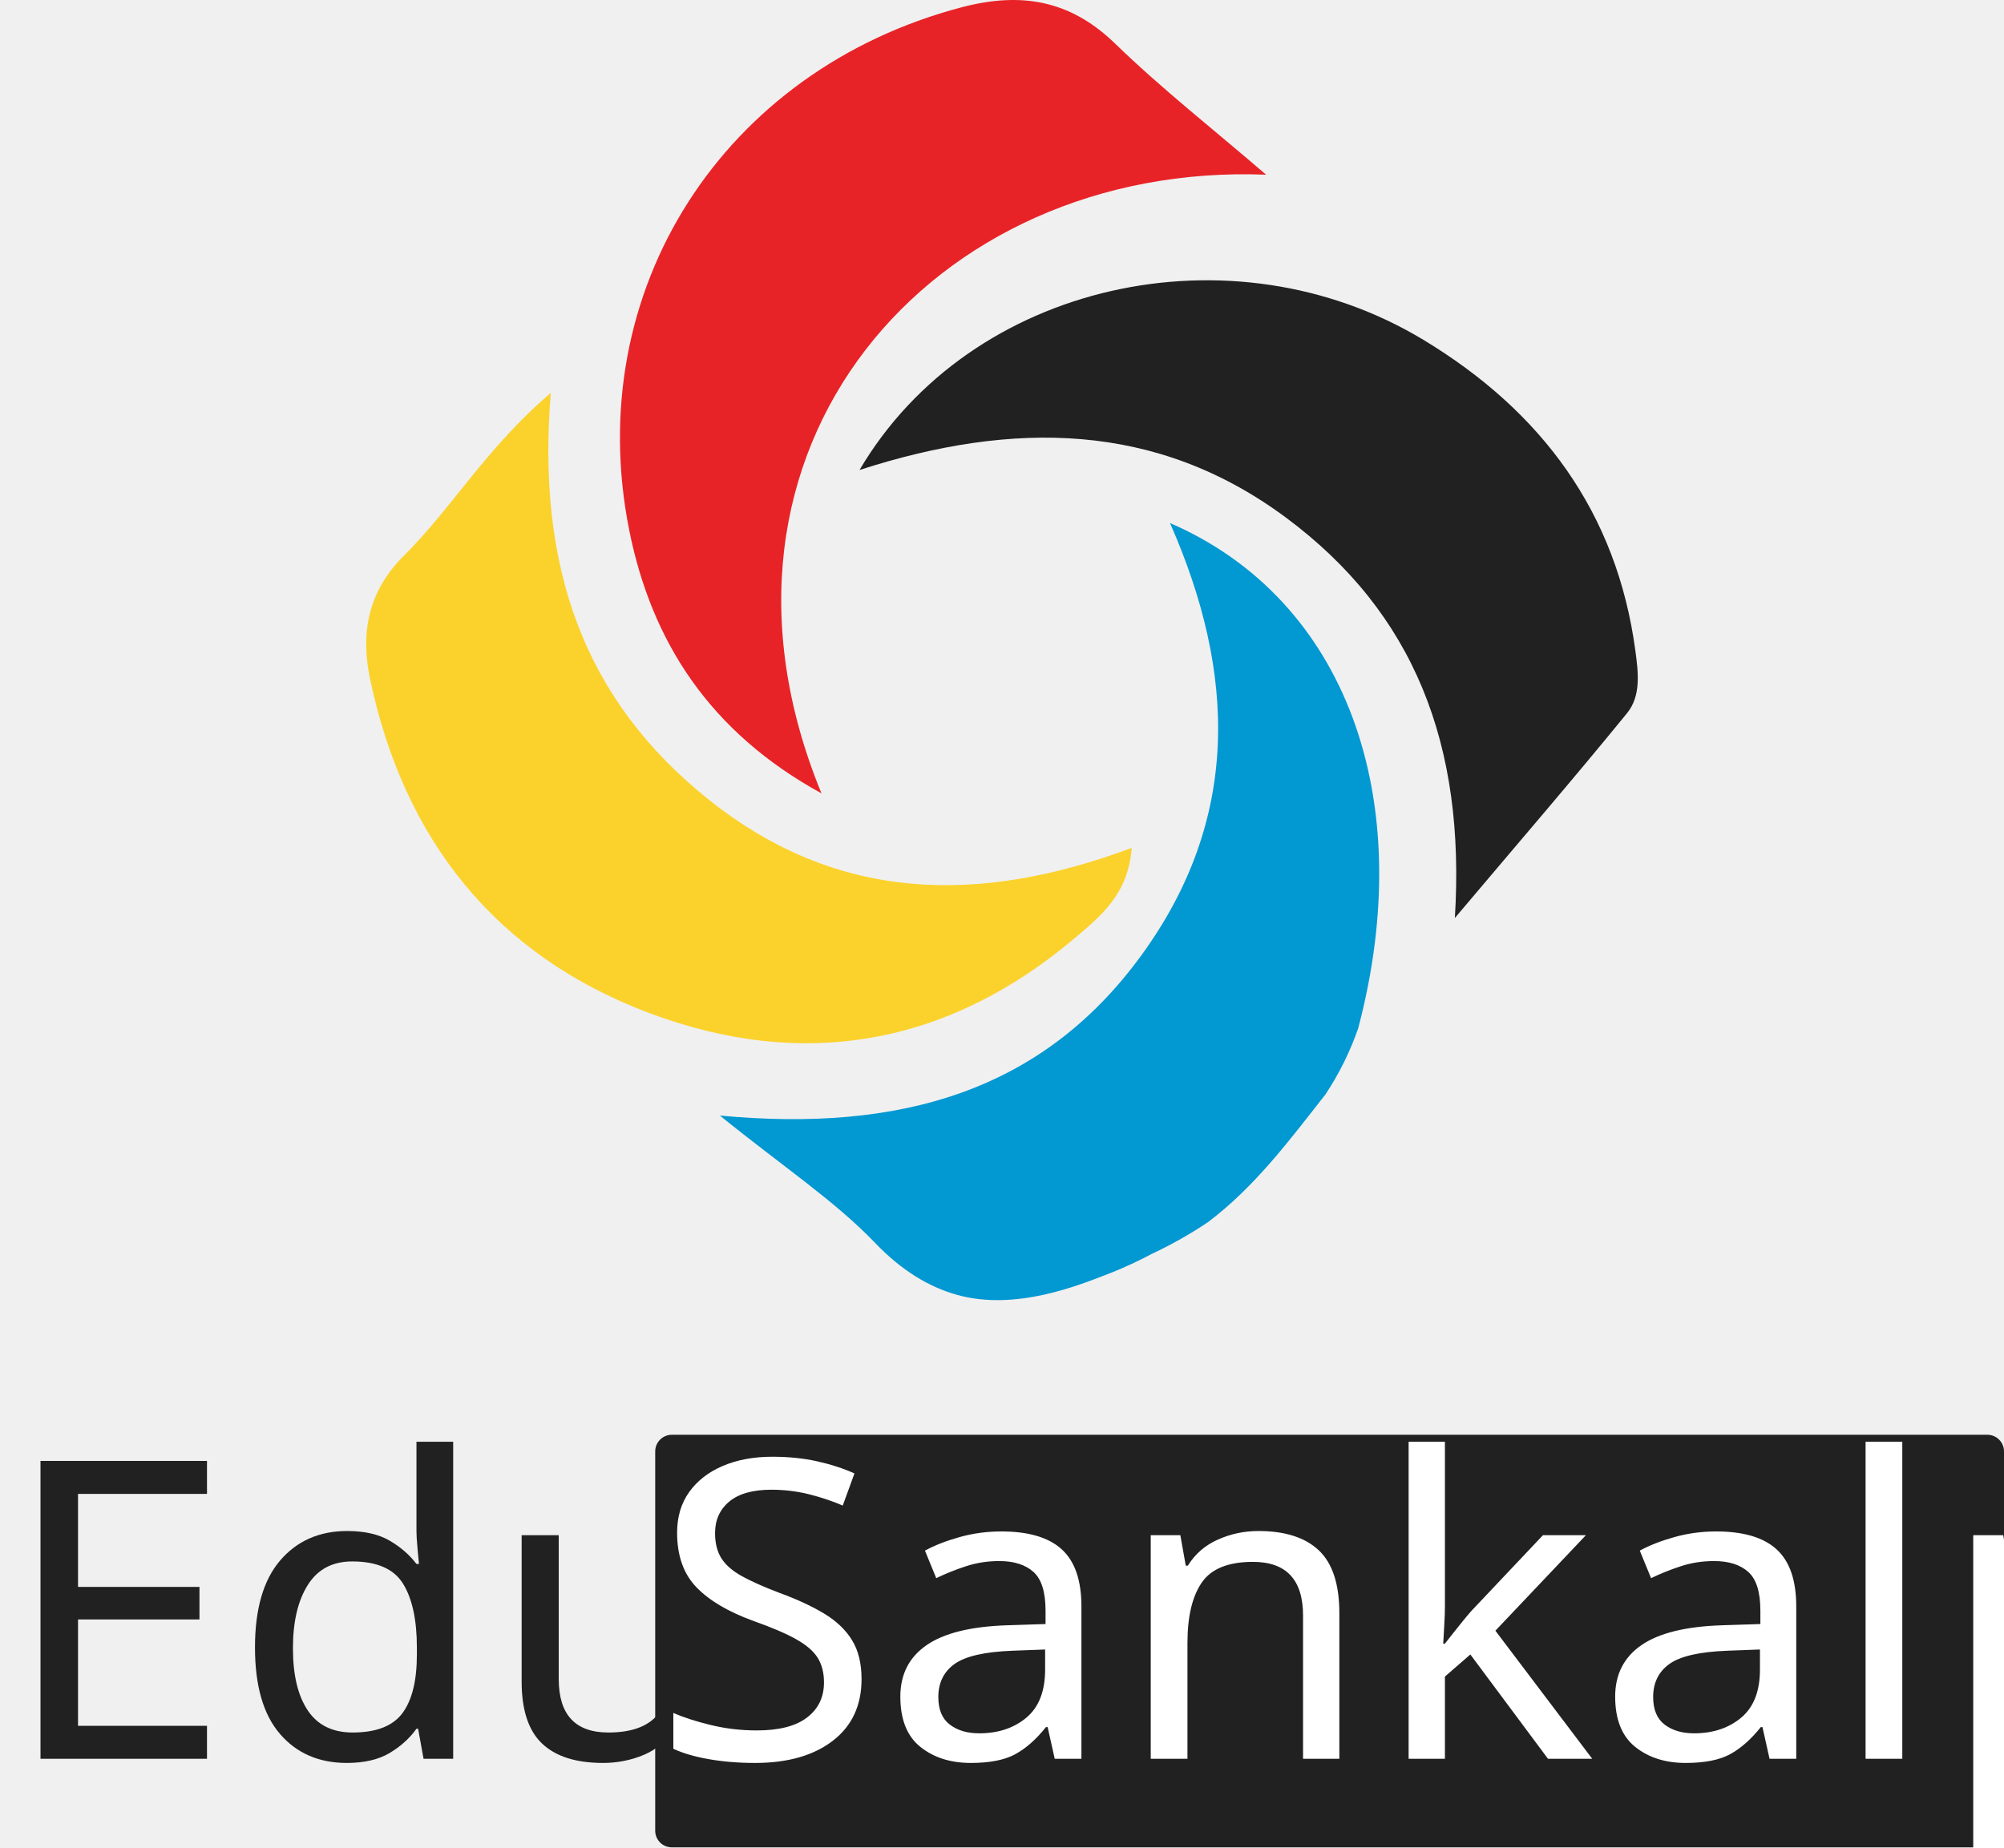
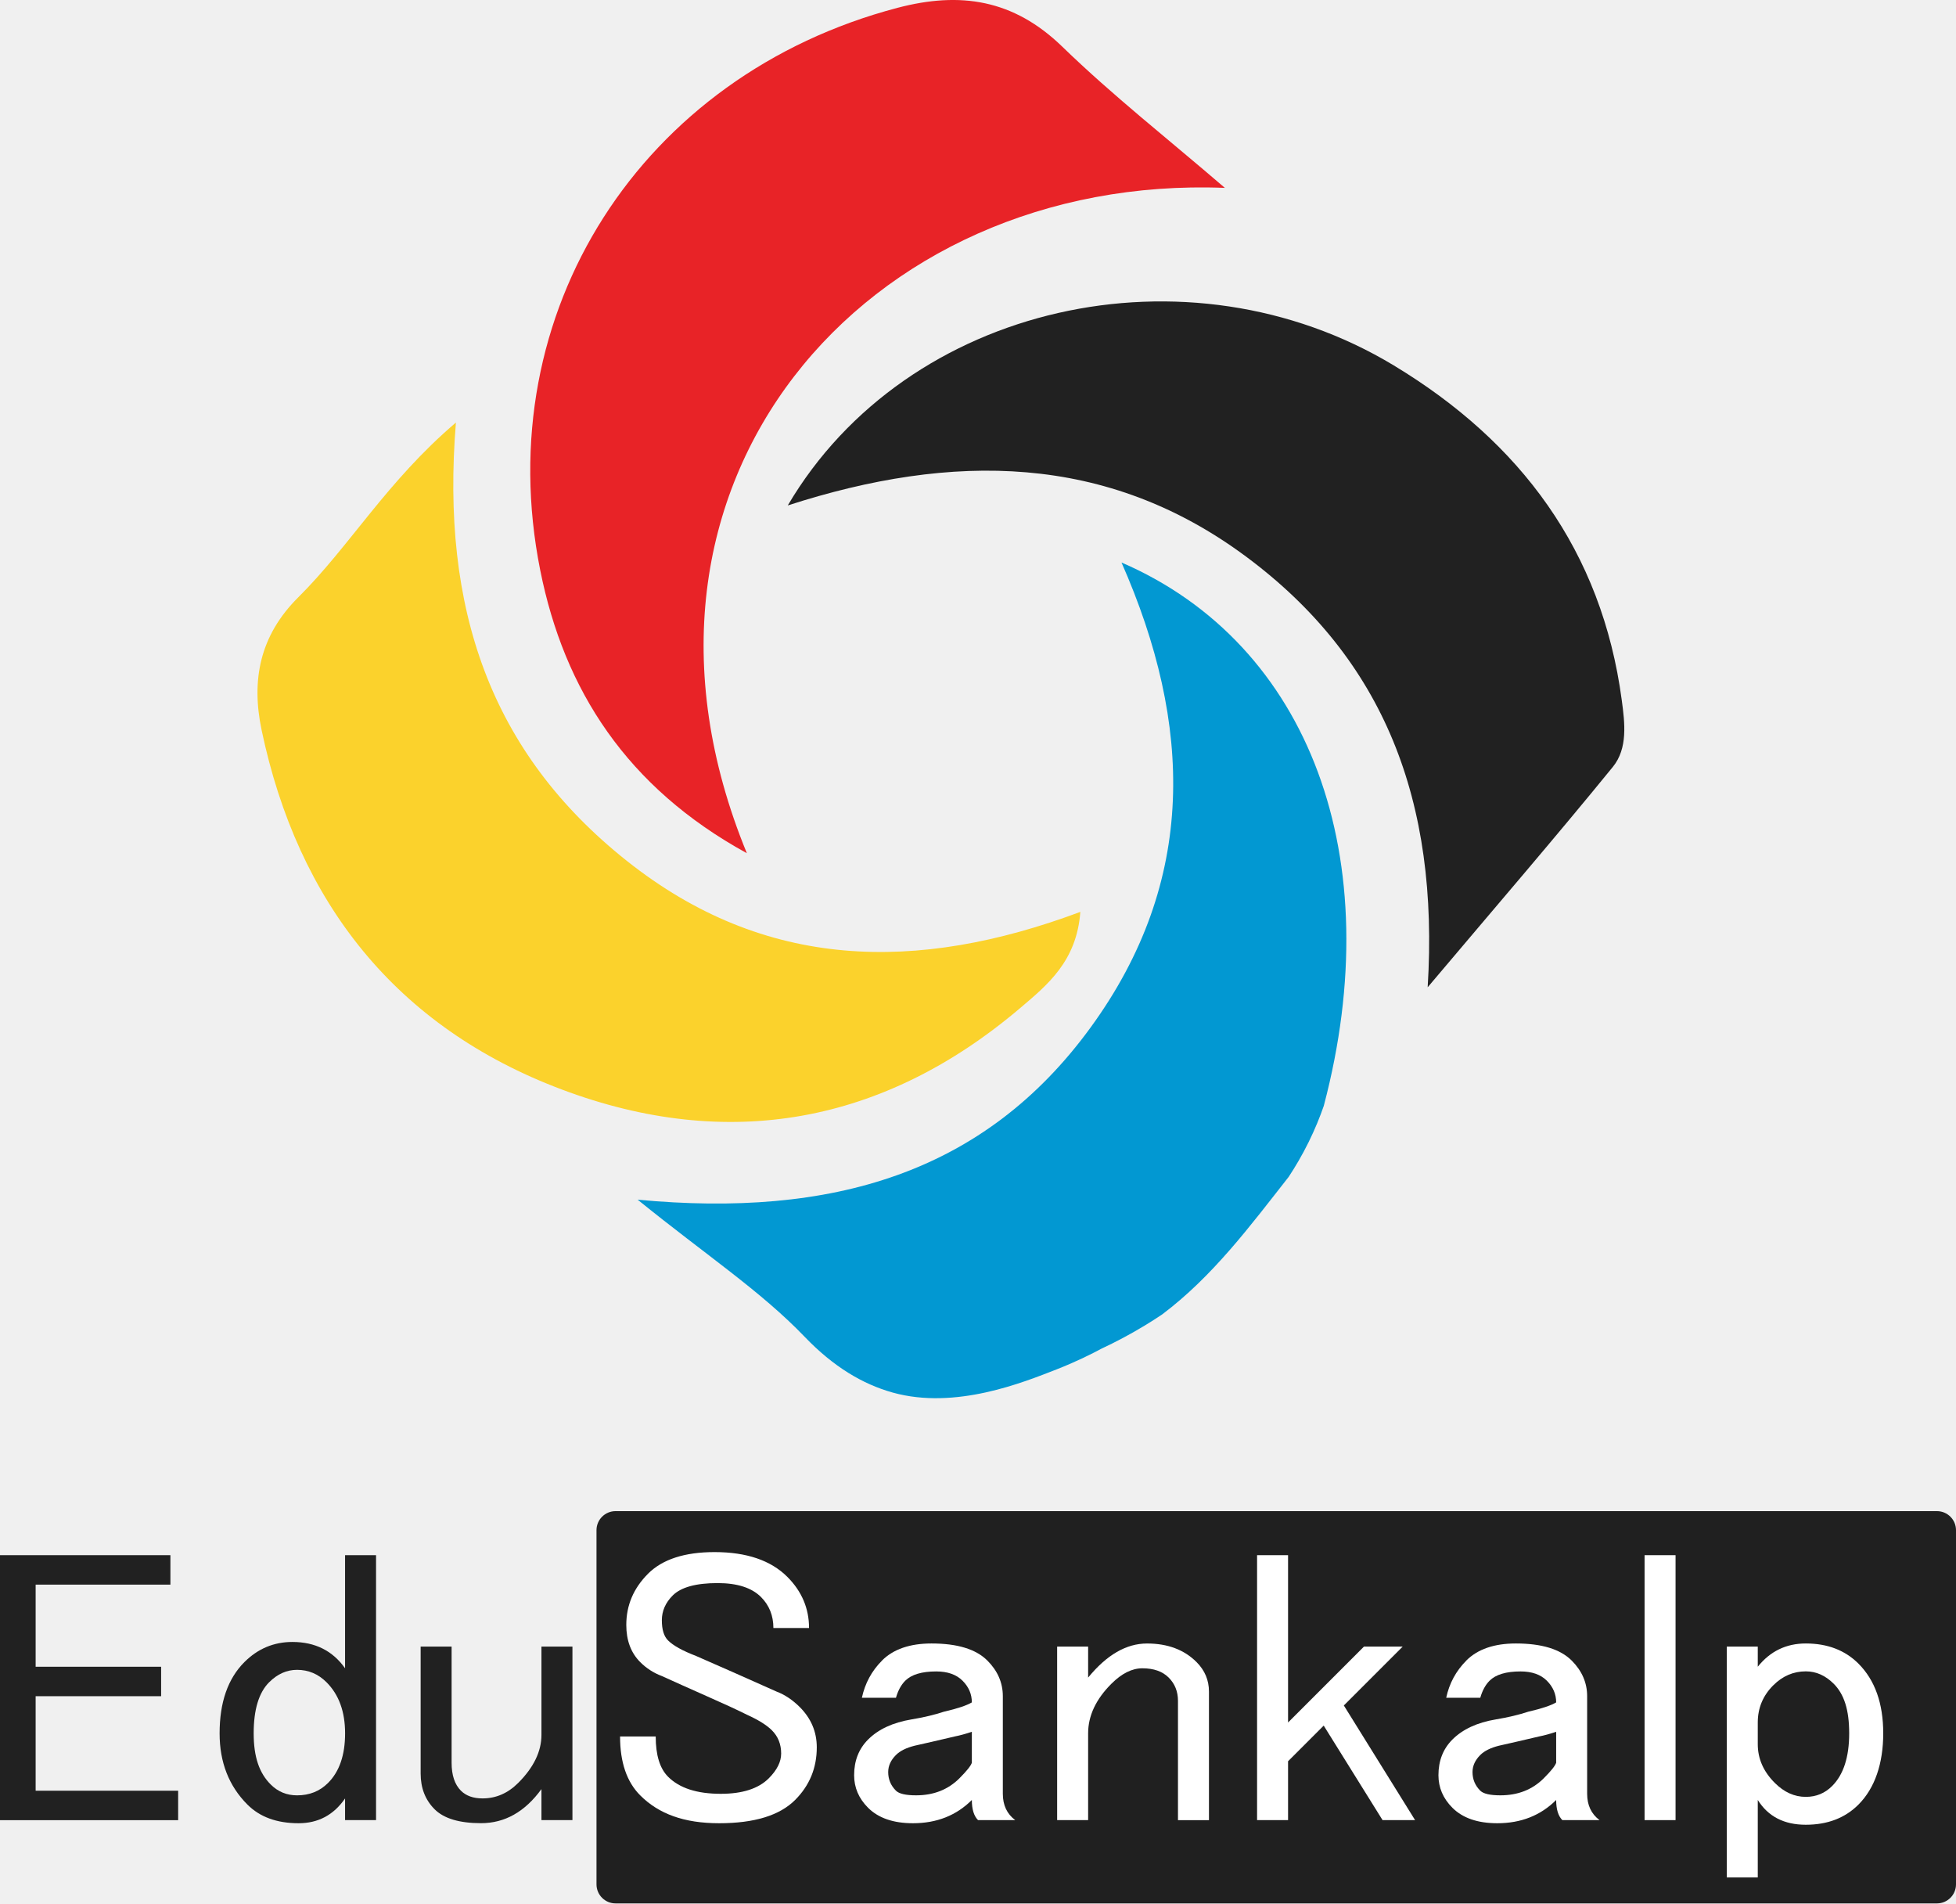
- <svg xmlns="http://www.w3.org/2000/svg" id="Layer_1" data-name="Layer 1" viewBox="0 0 737.64 680.16">
+ <svg xmlns="http://www.w3.org/2000/svg" viewBox="0 0 722.79 703.2">
  <defs>
    <style>
      .cls-1 {
        fill: #e82327;
      }

-       .cls-1, .cls-2, .cls-3, .cls-4 {
+       .cls-1, .cls-2, .cls-3, .cls-4, .cls-5, .cls-6 {
        stroke-width: 0px;
      }

-       .cls-5 {
+       .cls-2 {
        fill: #fff;
      }

-       .cls-2 {
+       .cls-3 {
+         fill: #202020;
+       }
+ 
+       .cls-4 {
        fill: #fbd22c;
      }

-       .cls-6, .cls-3 {
+       .cls-5 {
        fill: #212121;
      }

-       .cls-4 {
+       .cls-6 {
        fill: #0298d2;
-       }
- 
-       .cls-7 {
-         font-family: MS-UIGothic, 'MS UI Gothic';
-         font-size: 153.6px;
      }
    </style>
  </defs>
-   <g>
-     <path class="cls-1" d="m466.04,64.32c-122.6-4.85-215.9,100.72-163.67,227.78-41.11-22.55-62.55-55.85-70.76-96.88C213.92,106.75,266.43,25.71,353.93,2.69c21.55-5.67,39.77-2.89,56.46,13.3,17.24,16.73,36.26,31.64,55.65,48.33Z" />
-     <path class="cls-4" d="m423.79,461.73c-3.4,1.83-8.66,4.47-15.31,7.07-11.42,4.46-34.65,13.95-56.15,7.96-10.34-2.88-20.38-8.9-30.13-19.06-15.07-15.7-33.74-27.96-57.22-46.97,66.31,6.22,118.61-8.86,155.13-58.99,36.53-50.15,34.98-103.75,10.55-159.16,64.65,27.95,91.61,101.43,69.27,186.03-1.31,3.76-2.99,7.94-5.17,12.36-2.25,4.56-4.61,8.55-6.87,11.96-13.2,16.82-25.98,34.04-43.31,47.08-1.89,1.27-3.87,2.54-5.94,3.79-5.13,3.12-10.12,5.73-14.84,7.93Z" />
-     <path class="cls-2" d="m202.74,144.67c-5.19,63.7,11.8,112.93,58.49,150.02,47.3,37.57,99.36,38.4,155.33,17.49-1.24,16.95-11.38,25.09-20.55,32.88-46.77,39.73-100.14,49.34-157.11,27.9-56.64-21.33-90.32-64.01-102.71-123.06-3.58-17.06-.63-32.3,12.57-45.41,17.64-17.52,30.3-39.66,53.97-59.82Z" />
-     <path class="cls-3" d="m316.38,173.04c40.78-69.26,137.05-90.48,207.53-47.93,43.4,26.2,71.22,63.44,78.06,114.57,1.05,7.83,2.13,16.5-3.06,22.87-19.59,24.05-39.86,47.55-63.4,75.44,3.94-63.65-14.85-112.27-62.16-147.41-47.59-35.35-100.5-35.79-156.97-17.54Z" />
+   <g id="Layer_1" data-name="Layer 1">
+     <rect class="cls-3" x="220.42" y="558.28" width="502.37" height="144.92" rx="7.04" ry="7.04" />
+     <g>
+       <path class="cls-5" d="m0,574.55h62.97v10.88H13.17v30.34h46.37v10.88H13.17v34.92h52.66v10.88H0v-97.88Z" />
+       <path class="cls-5" d="m127.51,574.55h11.45v97.88h-11.45v-8.01c-4.2,6.11-9.93,9.16-17.17,9.16-8.01,0-14.31-2.29-18.89-6.87-6.87-6.87-10.3-15.64-10.3-26.33,0-11.45,3.05-20.22,9.16-26.33,4.95-4.95,10.88-7.44,17.74-7.44,8.39,0,14.88,3.25,19.46,9.73v-41.79Zm-28.05,46.94c-3.82,3.82-5.72,10.12-5.72,18.89s2.09,14.7,6.3,18.89c2.67,2.67,5.91,4.01,9.73,4.01,4.58,0,8.39-1.52,11.45-4.58,4.19-4.19,6.3-10.3,6.3-18.32s-2.29-14.31-6.87-18.89c-3.06-3.05-6.68-4.58-10.88-4.58-3.82,0-7.25,1.53-10.3,4.58Z" />
+       <path class="cls-5" d="m155.43,608.32h11.45v42.93c0,4.58,1.15,8.01,3.43,10.3,1.91,1.91,4.58,2.86,8.01,2.86,4.96,0,9.35-1.9,13.17-5.72,5.72-5.72,8.59-11.64,8.59-17.75v-32.63h11.45v64.11h-11.45v-11.45c-6.11,8.4-13.55,12.59-22.32,12.59-8.01,0-13.74-1.72-17.17-5.15-3.43-3.43-5.15-7.82-5.15-13.17v-46.94Z" />
+       <path class="cls-2" d="m239.44,581.42c5.34-5.34,13.54-8.01,24.61-8.01,11.82,0,20.79,3.06,26.9,9.16,5.34,5.35,8.01,11.65,8.01,18.89h-13.17c0-4.58-1.53-8.39-4.58-11.45-3.43-3.43-8.78-5.15-16.03-5.15-8.01,0-13.55,1.53-16.6,4.58-2.67,2.67-4.01,5.72-4.01,9.16s.76,5.92,2.29,7.44c1.9,1.91,5.34,3.82,10.3,5.72,8.77,3.82,18.69,8.21,29.77,13.17,3.05,1.15,5.91,3.06,8.59,5.72,4.2,4.2,6.3,9.16,6.3,14.88,0,7.64-2.67,14.12-8.01,19.46-5.72,5.72-15.08,8.59-28.05,8.59s-22.32-3.43-29.19-10.3c-4.96-4.96-7.44-12.21-7.44-21.75h13.17c0,6.87,1.52,11.83,4.58,14.88,4.19,4.2,10.68,6.3,19.46,6.3,8.01,0,13.93-1.91,17.74-5.72,3.05-3.05,4.58-6.1,4.58-9.16,0-3.43-1.14-6.3-3.43-8.59-1.91-1.91-4.96-3.81-9.16-5.72-3.82-1.9-8.78-4.19-14.88-6.87-6.87-3.05-12.41-5.53-16.6-7.44-3.06-1.15-5.72-2.86-8.01-5.15-3.43-3.43-5.15-8.01-5.15-13.74,0-7.25,2.67-13.54,8.01-18.89Z" />
+       <path class="cls-2" d="m325.92,613.47c4.2-4.19,10.3-6.3,18.32-6.3,9.53,0,16.4,2.1,20.61,6.3,3.81,3.82,5.72,8.21,5.72,13.17v36.06c0,4.2,1.52,7.44,4.58,9.73h-13.74c-1.53-1.52-2.29-4.01-2.29-7.44-5.72,5.72-12.98,8.59-21.75,8.59-7.25,0-12.79-1.91-16.6-5.72-3.43-3.43-5.15-7.44-5.15-12.02,0-5.34,1.72-9.73,5.15-13.17,3.81-3.81,9.16-6.3,16.03-7.44,4.58-.76,8.59-1.72,12.02-2.86,4.96-1.14,8.39-2.29,10.3-3.43,0-3.05-1.14-5.72-3.43-8.01-2.29-2.29-5.54-3.43-9.73-3.43-5.35,0-9.16,1.15-11.45,3.43-1.53,1.53-2.67,3.63-3.43,6.3h-12.59c1.15-5.34,3.62-9.92,7.44-13.74Zm33.2,26.33c-2.29.77-4.39,1.34-6.3,1.72-6.49,1.53-11.45,2.67-14.88,3.43-3.06.77-5.35,1.91-6.87,3.43-1.91,1.91-2.86,4.01-2.86,6.3,0,2.67.95,4.96,2.86,6.87,1.14,1.14,3.62,1.72,7.44,1.72,6.48,0,11.82-2.09,16.03-6.3,2.67-2.67,4.19-4.58,4.58-5.72v-11.45Z" />
+       <path class="cls-2" d="m402.09,672.43h-11.45v-64.11h11.45v11.45c6.87-8.39,14.11-12.59,21.75-12.59s13.74,2.29,18.32,6.87c3.05,3.06,4.58,6.68,4.58,10.88v47.51h-11.45v-44.08c0-3.43-1.14-6.3-3.43-8.59-2.29-2.29-5.54-3.43-9.73-3.43-3.82,0-7.64,1.91-11.45,5.72-5.72,5.72-8.59,11.83-8.59,18.32v32.06Z" />
+       <path class="cls-2" d="m464.52,574.55h11.45v61.82l28.05-28.05h14.31l-21.75,21.75,26.33,42.36h-12.02l-21.75-34.92-13.17,13.17v21.75h-11.45v-97.88Z" />
+       <path class="cls-2" d="m541.84,613.47c4.19-4.19,10.3-6.3,18.32-6.3,9.53,0,16.4,2.1,20.61,6.3,3.81,3.82,5.72,8.21,5.72,13.17v36.06c0,4.2,1.52,7.44,4.58,9.73h-13.74c-1.53-1.52-2.29-4.01-2.29-7.44-5.72,5.72-12.98,8.59-21.75,8.59-7.25,0-12.79-1.91-16.6-5.72-3.43-3.43-5.15-7.44-5.15-12.02,0-5.34,1.72-9.73,5.15-13.17,3.81-3.81,9.16-6.3,16.03-7.44,4.58-.76,8.59-1.72,12.02-2.86,4.96-1.14,8.39-2.29,10.3-3.43,0-3.05-1.15-5.72-3.43-8.01-2.29-2.29-5.54-3.43-9.73-3.43-5.35,0-9.16,1.15-11.45,3.43-1.53,1.53-2.67,3.63-3.43,6.3h-12.59c1.14-5.34,3.62-9.92,7.44-13.74Zm33.2,26.33c-2.29.77-4.39,1.34-6.3,1.72-6.49,1.53-11.45,2.67-14.88,3.43-3.06.77-5.35,1.91-6.87,3.43-1.91,1.91-2.86,4.01-2.86,6.3,0,2.67.95,4.96,2.86,6.87,1.15,1.14,3.62,1.72,7.44,1.72,6.48,0,11.82-2.09,16.03-6.3,2.67-2.67,4.2-4.58,4.58-5.72v-11.45Z" />
+       <path class="cls-2" d="m607.71,574.55h11.45v97.88h-11.45v-97.88Z" />
+       <path class="cls-2" d="m649.54,693.61h-11.45v-85.29h11.45v7.44c4.58-5.72,10.49-8.59,17.74-8.59,8.01,0,14.5,2.49,19.46,7.44,6.1,6.11,9.16,14.69,9.16,25.76s-3.06,20.23-9.16,26.33c-4.96,4.96-11.45,7.44-19.46,7.44s-13.93-3.05-17.74-9.16v28.62Zm5.72-70.98c-3.82,3.82-5.72,8.4-5.72,13.74v8.01c0,5.35,2.09,10.12,6.3,14.31,3.43,3.43,7.24,5.15,11.45,5.15,3.81,0,7.06-1.33,9.73-4.01,4.19-4.19,6.3-10.68,6.3-19.46s-1.91-14.5-5.72-18.32c-3.06-3.05-6.49-4.58-10.3-4.58-4.58,0-8.59,1.72-12.02,5.15Z" />
+     </g>
  </g>
-   <g>
-     <rect class="cls-3" x="241.17" y="528.25" width="496.47" height="151.91" rx="6.13" ry="6.13" />
-     <text class="cls-7" transform="translate(0 647.55)">
-       <tspan class="cls-6" x="0" y="0">Edu</tspan>
-       <tspan class="cls-5" x="240.01" y="0">Sankalp</tspan>
-     </text>
+   <g id="Layer_3" data-name="Layer 3">
+     <g>
+       <path class="cls-1" d="m452.6,69.41c-132.3-5.23-232.98,108.69-176.62,245.8-44.36-24.33-67.5-60.27-76.35-104.54C180.53,115.19,237.19,27.74,331.62,2.9c23.25-6.12,42.92-3.12,60.93,14.35,18.61,18.05,39.13,34.14,60.06,52.15Z" />
+       <path class="cls-6" d="m407.01,498.26c-3.67,1.97-9.34,4.82-16.52,7.63-12.33,4.81-37.39,15.05-60.59,8.59-11.16-3.11-21.99-9.6-32.52-20.57-16.26-16.94-36.41-30.17-61.75-50.69,71.56,6.71,128-9.56,167.4-63.66,39.42-54.12,37.75-111.96,11.39-171.75,69.76,30.16,98.86,109.46,74.75,200.75-1.41,4.06-3.23,8.57-5.58,13.34-2.43,4.93-4.98,9.23-7.41,12.91-14.25,18.15-28.03,36.73-46.74,50.8-2.04,1.37-4.18,2.74-6.41,4.09-5.54,3.36-10.92,6.18-16.02,8.56Z" />
+       <path class="cls-4" d="m168.47,156.12c-5.6,68.74,12.73,121.87,63.12,161.89,51.04,40.55,107.22,41.44,167.62,18.88-1.34,18.3-12.28,27.07-22.17,35.48-50.47,42.87-108.07,53.25-169.54,30.1-61.12-23.01-97.47-69.07-110.84-132.8-3.86-18.41-.68-34.86,13.57-49.01,19.04-18.91,32.69-42.79,58.24-64.55Z" />
+       <path class="cls-5" d="m291.1,186.73c44.01-74.74,147.9-97.64,223.95-51.72,46.83,28.28,76.85,68.46,84.23,123.64,1.13,8.44,2.3,17.8-3.3,24.68-21.14,25.95-43.01,51.32-68.42,81.41,4.25-68.69-16.02-121.16-67.07-159.08-51.36-38.15-108.46-38.62-169.39-18.93Z" />
+     </g>
  </g>
</svg>
